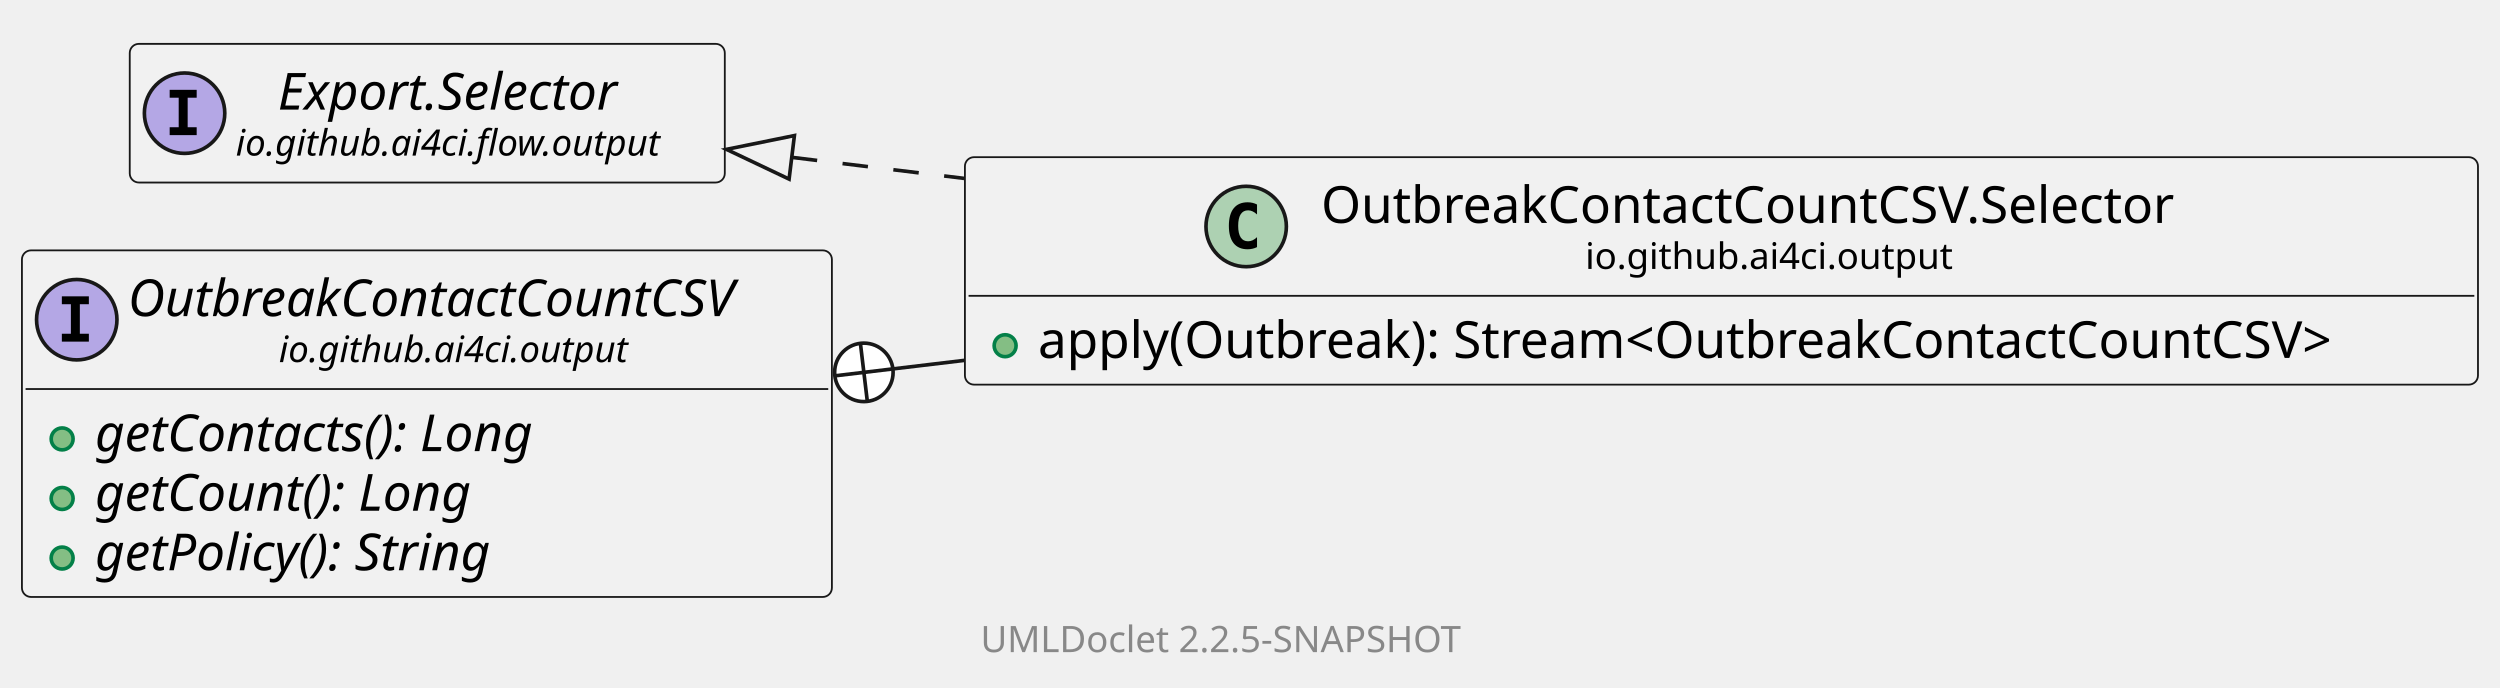
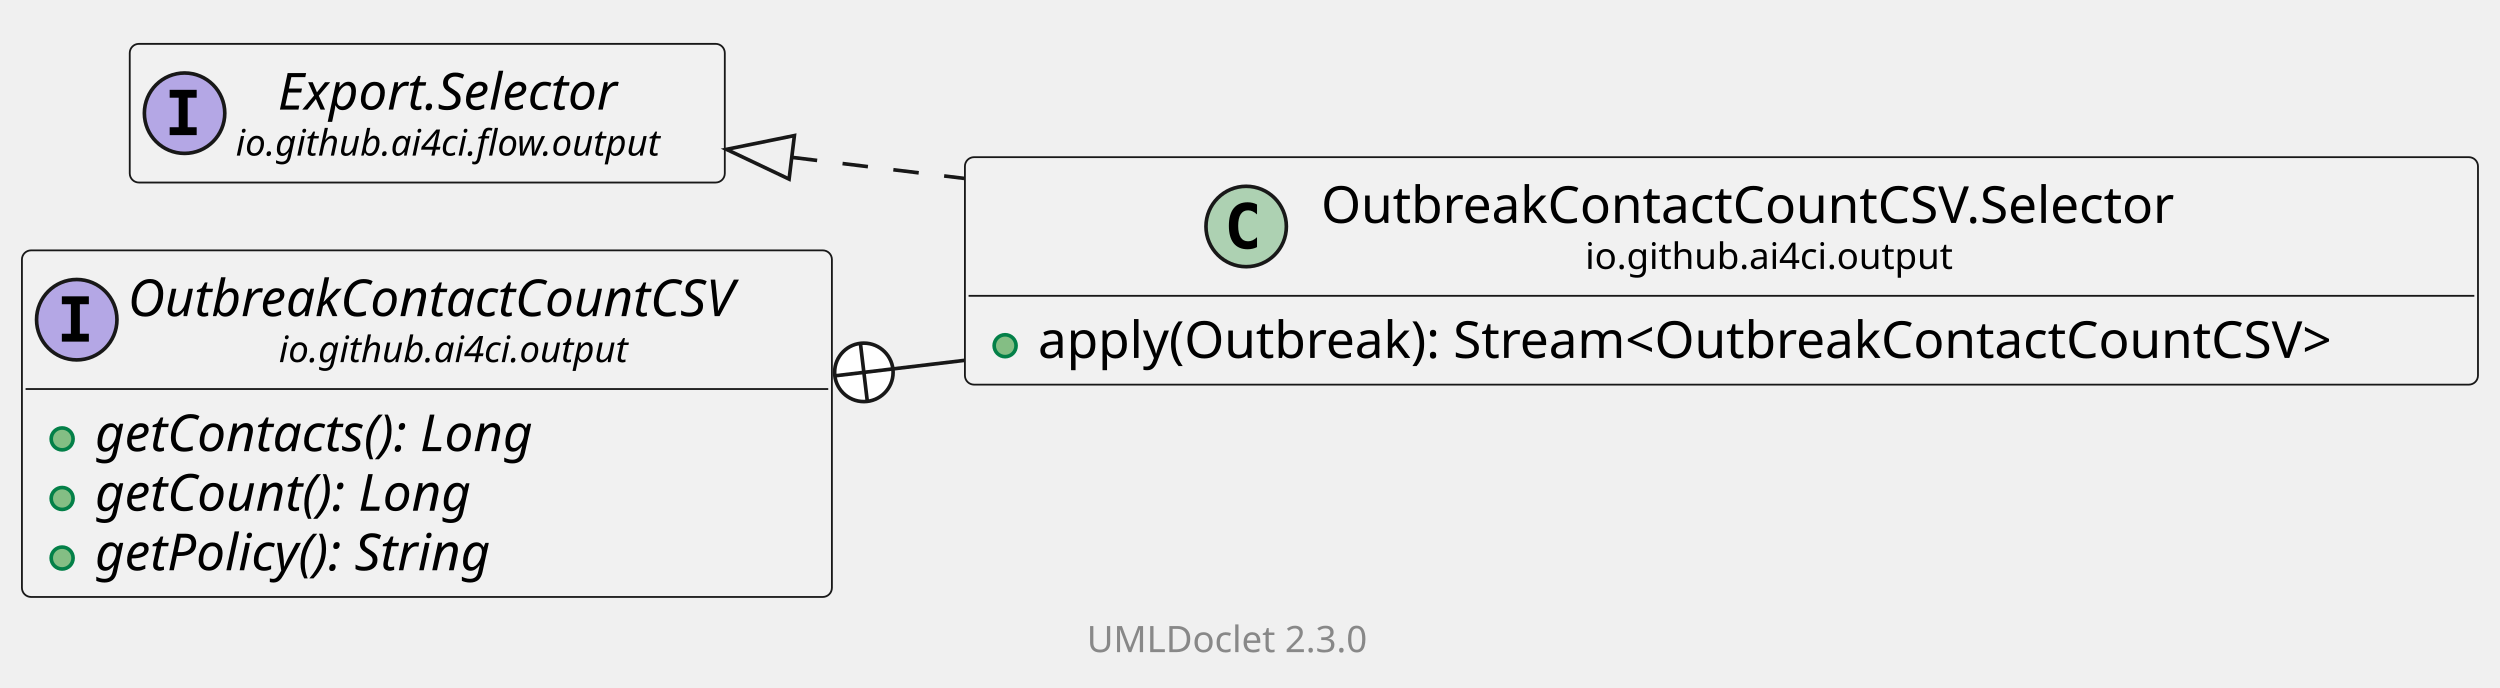
<svg xmlns="http://www.w3.org/2000/svg" xmlns:xlink="http://www.w3.org/1999/xlink" contentStyleType="text/css" data-diagram-type="CLASS" height="188px" preserveAspectRatio="none" style="width:684px;height:188px;background:#FFFFFF;" version="1.1" viewBox="0 0 684 188" width="684px" zoomAndPan="magnify">
  <defs />
  <g>
    <g class="entity" data-qualified-name="io.github.ai4ci.output.OutbreakContactCountCSV.Selector" data-source-line="14" id="ent0002">
      <a href="OutbreakContactCountCSV.Selector.html" target="_top" title="OutbreakContactCountCSV.Selector.html" xlink:actuate="onRequest" xlink:href="OutbreakContactCountCSV.Selector.html" xlink:show="new" xlink:title="OutbreakContactCountCSV.Selector.html" xlink:type="simple">
        <rect fill="#F1F1F1" height="62.234" rx="2.5" ry="2.5" style="stroke:#181818;stroke-width:0.5;" width="413.974" x="264" y="43" />
        <ellipse cx="340.952" cy="61.969" fill="#ADD1B2" rx="11" ry="11" style="stroke:#181818;stroke-width:1;" />
        <path d="M343.921,67.609 Q343.343,67.906 342.702,68.047 Q342.062,68.203 341.358,68.203 Q338.858,68.203 337.53,66.562 Q336.218,64.906 336.218,61.781 Q336.218,58.656 337.53,57 Q338.858,55.344 341.358,55.344 Q342.062,55.344 342.702,55.5 Q343.358,55.656 343.921,55.953 L343.921,58.672 Q343.296,58.094 342.702,57.828 Q342.108,57.547 341.483,57.547 Q340.14,57.547 339.452,58.625 Q338.765,59.688 338.765,61.781 Q338.765,63.875 339.452,64.953 Q340.14,66.016 341.483,66.016 Q342.108,66.016 342.702,65.75 Q343.296,65.469 343.921,64.891 L343.921,67.609 Z " fill="#000000" />
        <text fill="#000000" font-family="sans-serif" font-size="14" lengthAdjust="spacing" textLength="251.569" x="361.452" y="60.995">OutbreakContactCountCSV.Selector</text>
        <text fill="#000000" font-family="sans-serif" font-size="10" lengthAdjust="spacing" textLength="107.031" x="433.721" y="73.579">io.github.ai4ci.output</text>
        <line style="stroke:#181818;stroke-width:0.5;" x1="265" x2="676.974" y1="80.938" y2="80.938" />
      </a>
      <g data-visibility-modifier="PUBLIC_METHOD">
        <a href="OutbreakContactCountCSV.Selector.html" target="_top" title="OutbreakContactCountCSV.Selector.html" xlink:actuate="onRequest" xlink:href="OutbreakContactCountCSV.Selector.html" xlink:show="new" xlink:title="OutbreakContactCountCSV.Selector.html" xlink:type="simple">
          <ellipse cx="275" cy="94.586" fill="#84BE84" rx="3" ry="3" style="stroke:#038048;stroke-width:1;" />
        </a>
      </g>
      <a href="OutbreakContactCountCSV.Selector.html" target="_top" title="OutbreakContactCountCSV.Selector.html" xlink:actuate="onRequest" xlink:href="OutbreakContactCountCSV.Selector.html" xlink:show="new" xlink:title="OutbreakContactCountCSV.Selector.html" xlink:type="simple">
        <text fill="#000000" font-family="sans-serif" font-size="14" lengthAdjust="spacing" textLength="387.974" x="284" y="97.933">apply(Outbreak): Stream&lt;OutbreakContactCountCSV&gt;</text>
      </a>
    </g>
    <g class="entity" data-qualified-name="io.github.ai4ci.flow.output.Export.Selector" data-source-line="18" id="ent0003">
      <a href="../flow/output/Export.Selector.html" target="_top" title="../flow/output/Export.Selector.html" xlink:actuate="onRequest" xlink:href="../flow/output/Export.Selector.html" xlink:show="new" xlink:title="../flow/output/Export.Selector.html" xlink:type="simple">
        <rect fill="#F1F1F1" height="37.938" rx="2.5" ry="2.5" style="stroke:#181818;stroke-width:0.5;" width="162.806" x="35.5" y="12" />
        <ellipse cx="50.5" cy="30.969" fill="#B4A7E5" rx="11" ry="11" style="stroke:#181818;stroke-width:1;" />
        <path d="M46.422,26.734 L46.422,24.578 L53.812,24.578 L53.812,26.734 L51.344,26.734 L51.344,34.812 L53.812,34.812 L53.812,36.969 L46.422,36.969 L46.422,34.812 L48.891,34.812 L48.891,26.734 L46.422,26.734 Z " fill="#000000" />
        <text fill="#000000" font-family="sans-serif" font-size="14" font-style="italic" lengthAdjust="spacing" textLength="107.789" x="76.008" y="29.995">Export.Selector</text>
        <text fill="#000000" font-family="sans-serif" font-size="10" font-style="italic" lengthAdjust="spacing" textLength="130.806" x="64.5" y="42.579">io.github.ai4ci.flow.output</text>
      </a>
    </g>
    <g class="entity" data-qualified-name="io.github.ai4ci.output.OutbreakContactCountCSV" data-source-line="19" id="ent0004">
      <a href="OutbreakContactCountCSV.html" target="_top" title="OutbreakContactCountCSV.html" xlink:actuate="onRequest" xlink:href="OutbreakContactCountCSV.html" xlink:show="new" xlink:title="OutbreakContactCountCSV.html" xlink:type="simple">
        <rect fill="#F1F1F1" height="94.828" rx="2.5" ry="2.5" style="stroke:#181818;stroke-width:0.5;" width="221.608" x="6" y="68.5" />
        <ellipse cx="21" cy="87.469" fill="#B4A7E5" rx="11" ry="11" style="stroke:#181818;stroke-width:1;" />
        <path d="M16.922,83.234 L16.922,81.078 L24.312,81.078 L24.312,83.234 L21.844,83.234 L21.844,91.312 L24.312,91.312 L24.312,93.469 L16.922,93.469 L16.922,91.312 L19.391,91.312 L19.391,83.234 L16.922,83.234 Z " fill="#000000" />
        <text fill="#000000" font-family="sans-serif" font-size="14" font-style="italic" lengthAdjust="spacing" textLength="189.608" x="35" y="86.495">OutbreakContactCountCSV</text>
        <text fill="#000000" font-family="sans-serif" font-size="10" font-style="italic" lengthAdjust="spacing" textLength="107.031" x="76.289" y="99.079">io.github.ai4ci.output</text>
        <line style="stroke:#181818;stroke-width:0.5;" x1="7" x2="226.608" y1="106.438" y2="106.438" />
      </a>
      <g data-visibility-modifier="PUBLIC_METHOD">
        <a href="OutbreakContactCountCSV.html" target="_top" title="OutbreakContactCountCSV.html" xlink:actuate="onRequest" xlink:href="OutbreakContactCountCSV.html" xlink:show="new" xlink:title="OutbreakContactCountCSV.html" xlink:type="simple">
          <ellipse cx="17" cy="120.086" fill="#84BE84" rx="3" ry="3" style="stroke:#038048;stroke-width:1;" />
        </a>
      </g>
      <a href="OutbreakContactCountCSV.html" target="_top" title="OutbreakContactCountCSV.html" xlink:actuate="onRequest" xlink:href="OutbreakContactCountCSV.html" xlink:show="new" xlink:title="OutbreakContactCountCSV.html" xlink:type="simple">
        <text fill="#000000" font-family="sans-serif" font-size="14" font-style="italic" lengthAdjust="spacing" textLength="138.968" x="26" y="123.433">getContacts(): Long</text>
      </a>
      <g data-visibility-modifier="PUBLIC_METHOD">
        <a href="OutbreakContactCountCSV.html" target="_top" title="OutbreakContactCountCSV.html" xlink:actuate="onRequest" xlink:href="OutbreakContactCountCSV.html" xlink:show="new" xlink:title="OutbreakContactCountCSV.html" xlink:type="simple">
          <ellipse cx="17" cy="136.383" fill="#84BE84" rx="3" ry="3" style="stroke:#038048;stroke-width:1;" />
        </a>
      </g>
      <a href="OutbreakContactCountCSV.html" target="_top" title="OutbreakContactCountCSV.html" xlink:actuate="onRequest" xlink:href="OutbreakContactCountCSV.html" xlink:show="new" xlink:title="OutbreakContactCountCSV.html" xlink:type="simple">
        <text fill="#000000" font-family="sans-serif" font-size="14" font-style="italic" lengthAdjust="spacing" textLength="118.781" x="26" y="139.73">getCount(): Long</text>
      </a>
      <g data-visibility-modifier="PUBLIC_METHOD">
        <a href="OutbreakContactCountCSV.html" target="_top" title="OutbreakContactCountCSV.html" xlink:actuate="onRequest" xlink:href="OutbreakContactCountCSV.html" xlink:show="new" xlink:title="OutbreakContactCountCSV.html" xlink:type="simple">
          <ellipse cx="17" cy="152.68" fill="#84BE84" rx="3" ry="3" style="stroke:#038048;stroke-width:1;" />
        </a>
      </g>
      <a href="OutbreakContactCountCSV.html" target="_top" title="OutbreakContactCountCSV.html" xlink:actuate="onRequest" xlink:href="OutbreakContactCountCSV.html" xlink:show="new" xlink:title="OutbreakContactCountCSV.html" xlink:type="simple">
        <text fill="#000000" font-family="sans-serif" font-size="14" font-style="italic" lengthAdjust="spacing" textLength="125.631" x="26" y="156.026">getPolicy(): String</text>
      </a>
    </g>
    <g class="link" data-entity-1="ent0003" data-entity-2="ent0002" data-link-type="extension" id="lnk5">
      <polygon fill="none" points="198.756,40.865,215.895,49.003,217.351,37.092,198.756,40.865" style="stroke:#181818;stroke-width:1;" />
      <path d="M216.623,43.048 C236.514,45.478 240.861,46.009 263.78,48.808" fill="none" style="stroke:#181818;stroke-width:1;stroke-dasharray:7,7;" />
    </g>
    <g class="link" data-entity-1="ent0004" data-entity-2="ent0002" data-link-type="nested" id="lnk6">
      <ellipse cx="236.353" cy="101.878" fill="#FFFFFF" rx="8" ry="8" style="stroke:#181818;stroke-width:1;" />
      <line style="stroke:#181818;stroke-width:1;" x1="244.297" x2="228.409" y1="100.93" y2="102.826" />
      <line style="stroke:#181818;stroke-width:1;" x1="237.301" x2="235.405" y1="109.822" y2="93.935" />
      <path d="M244.297,100.93 C255.789,99.559 251.829,100.032 263.953,98.585" fill="none" style="stroke:#181818;stroke-width:1;" />
    </g>
    <g class="footer" data-source-line="34">
      <text fill="#888888" font-family="sans-serif" font-size="10" lengthAdjust="spacing" textLength="3.179" x="336.911" y="166.782"> </text>
      <a href="https://github.com/talsma-ict/umldoclet" target="_top" title="https://github.com/talsma-ict/umldoclet" xlink:actuate="onRequest" xlink:href="https://github.com/talsma-ict/umldoclet" xlink:show="new" xlink:title="https://github.com/talsma-ict/umldoclet" xlink:type="simple">
-         <text fill="#888888" font-family="sans-serif" font-size="10" lengthAdjust="spacing" textLength="140.464" x="268.268" y="178.423">UMLDoclet 2.2.5-SNAPSHOT</text>
+         <text fill="#888888" font-family="sans-serif" font-size="10" lengthAdjust="spacing" textLength="82.31" x="297.345" y="178.423">UMLDoclet 2.3.0</text>
      </a>
    </g>
  </g>
</svg>
